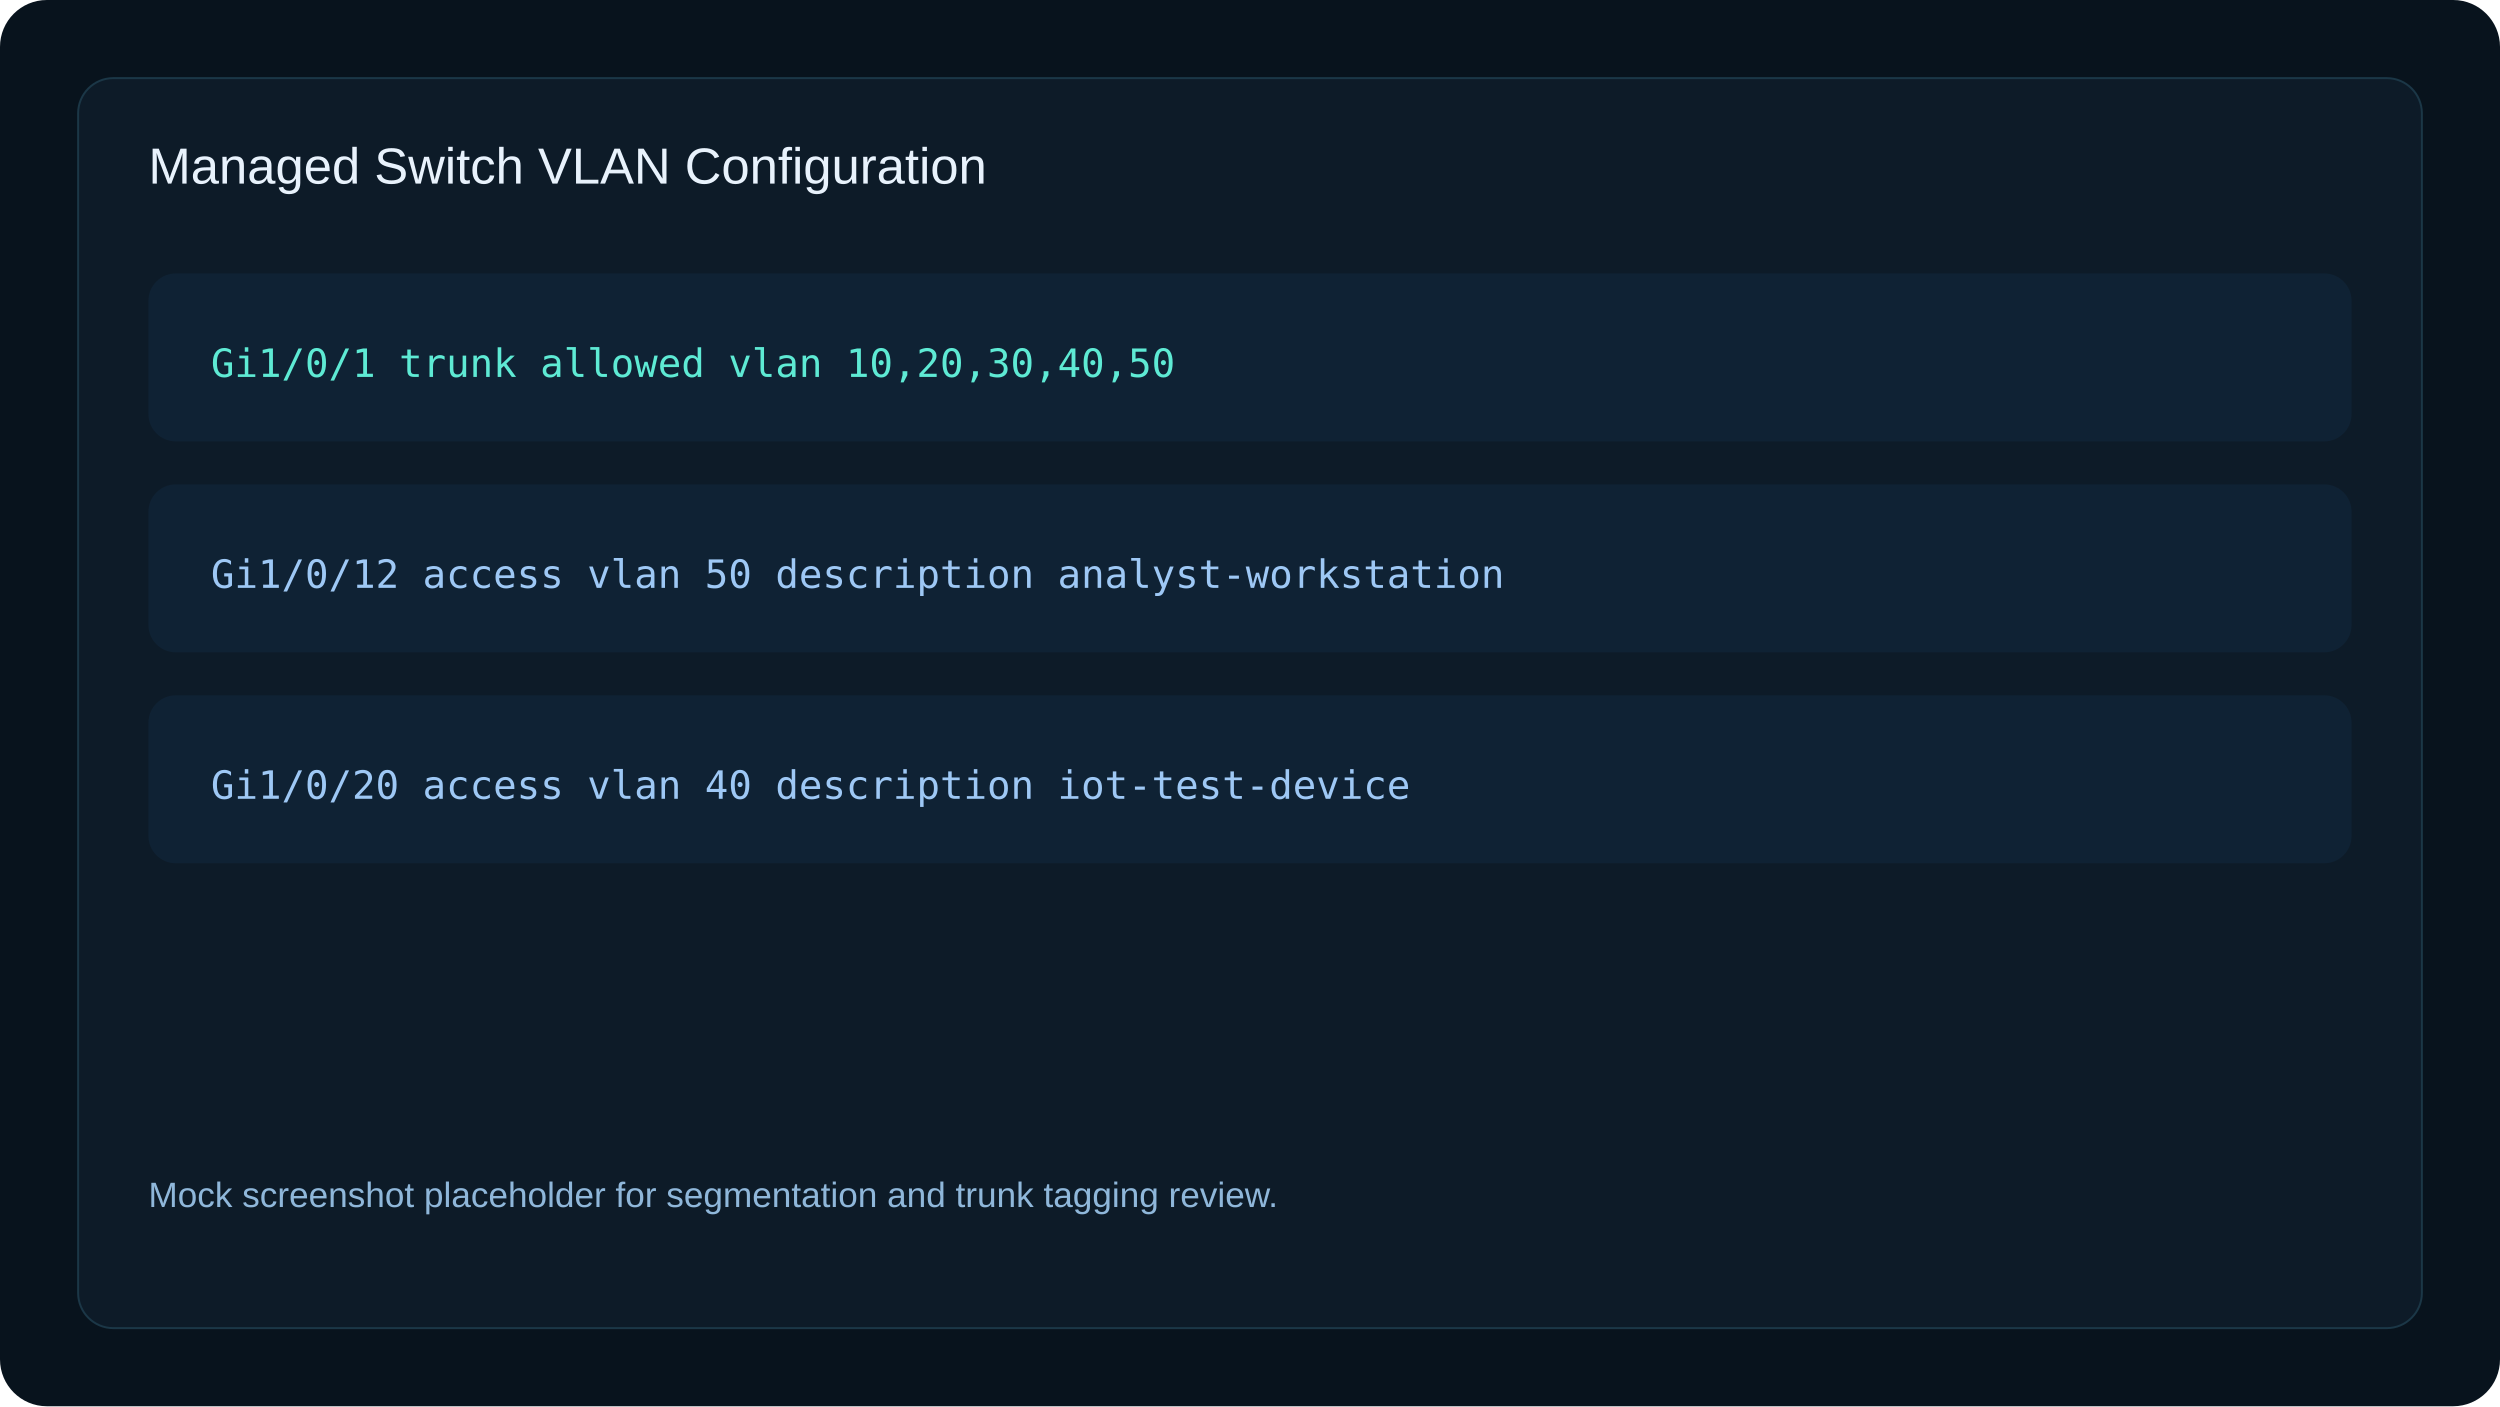
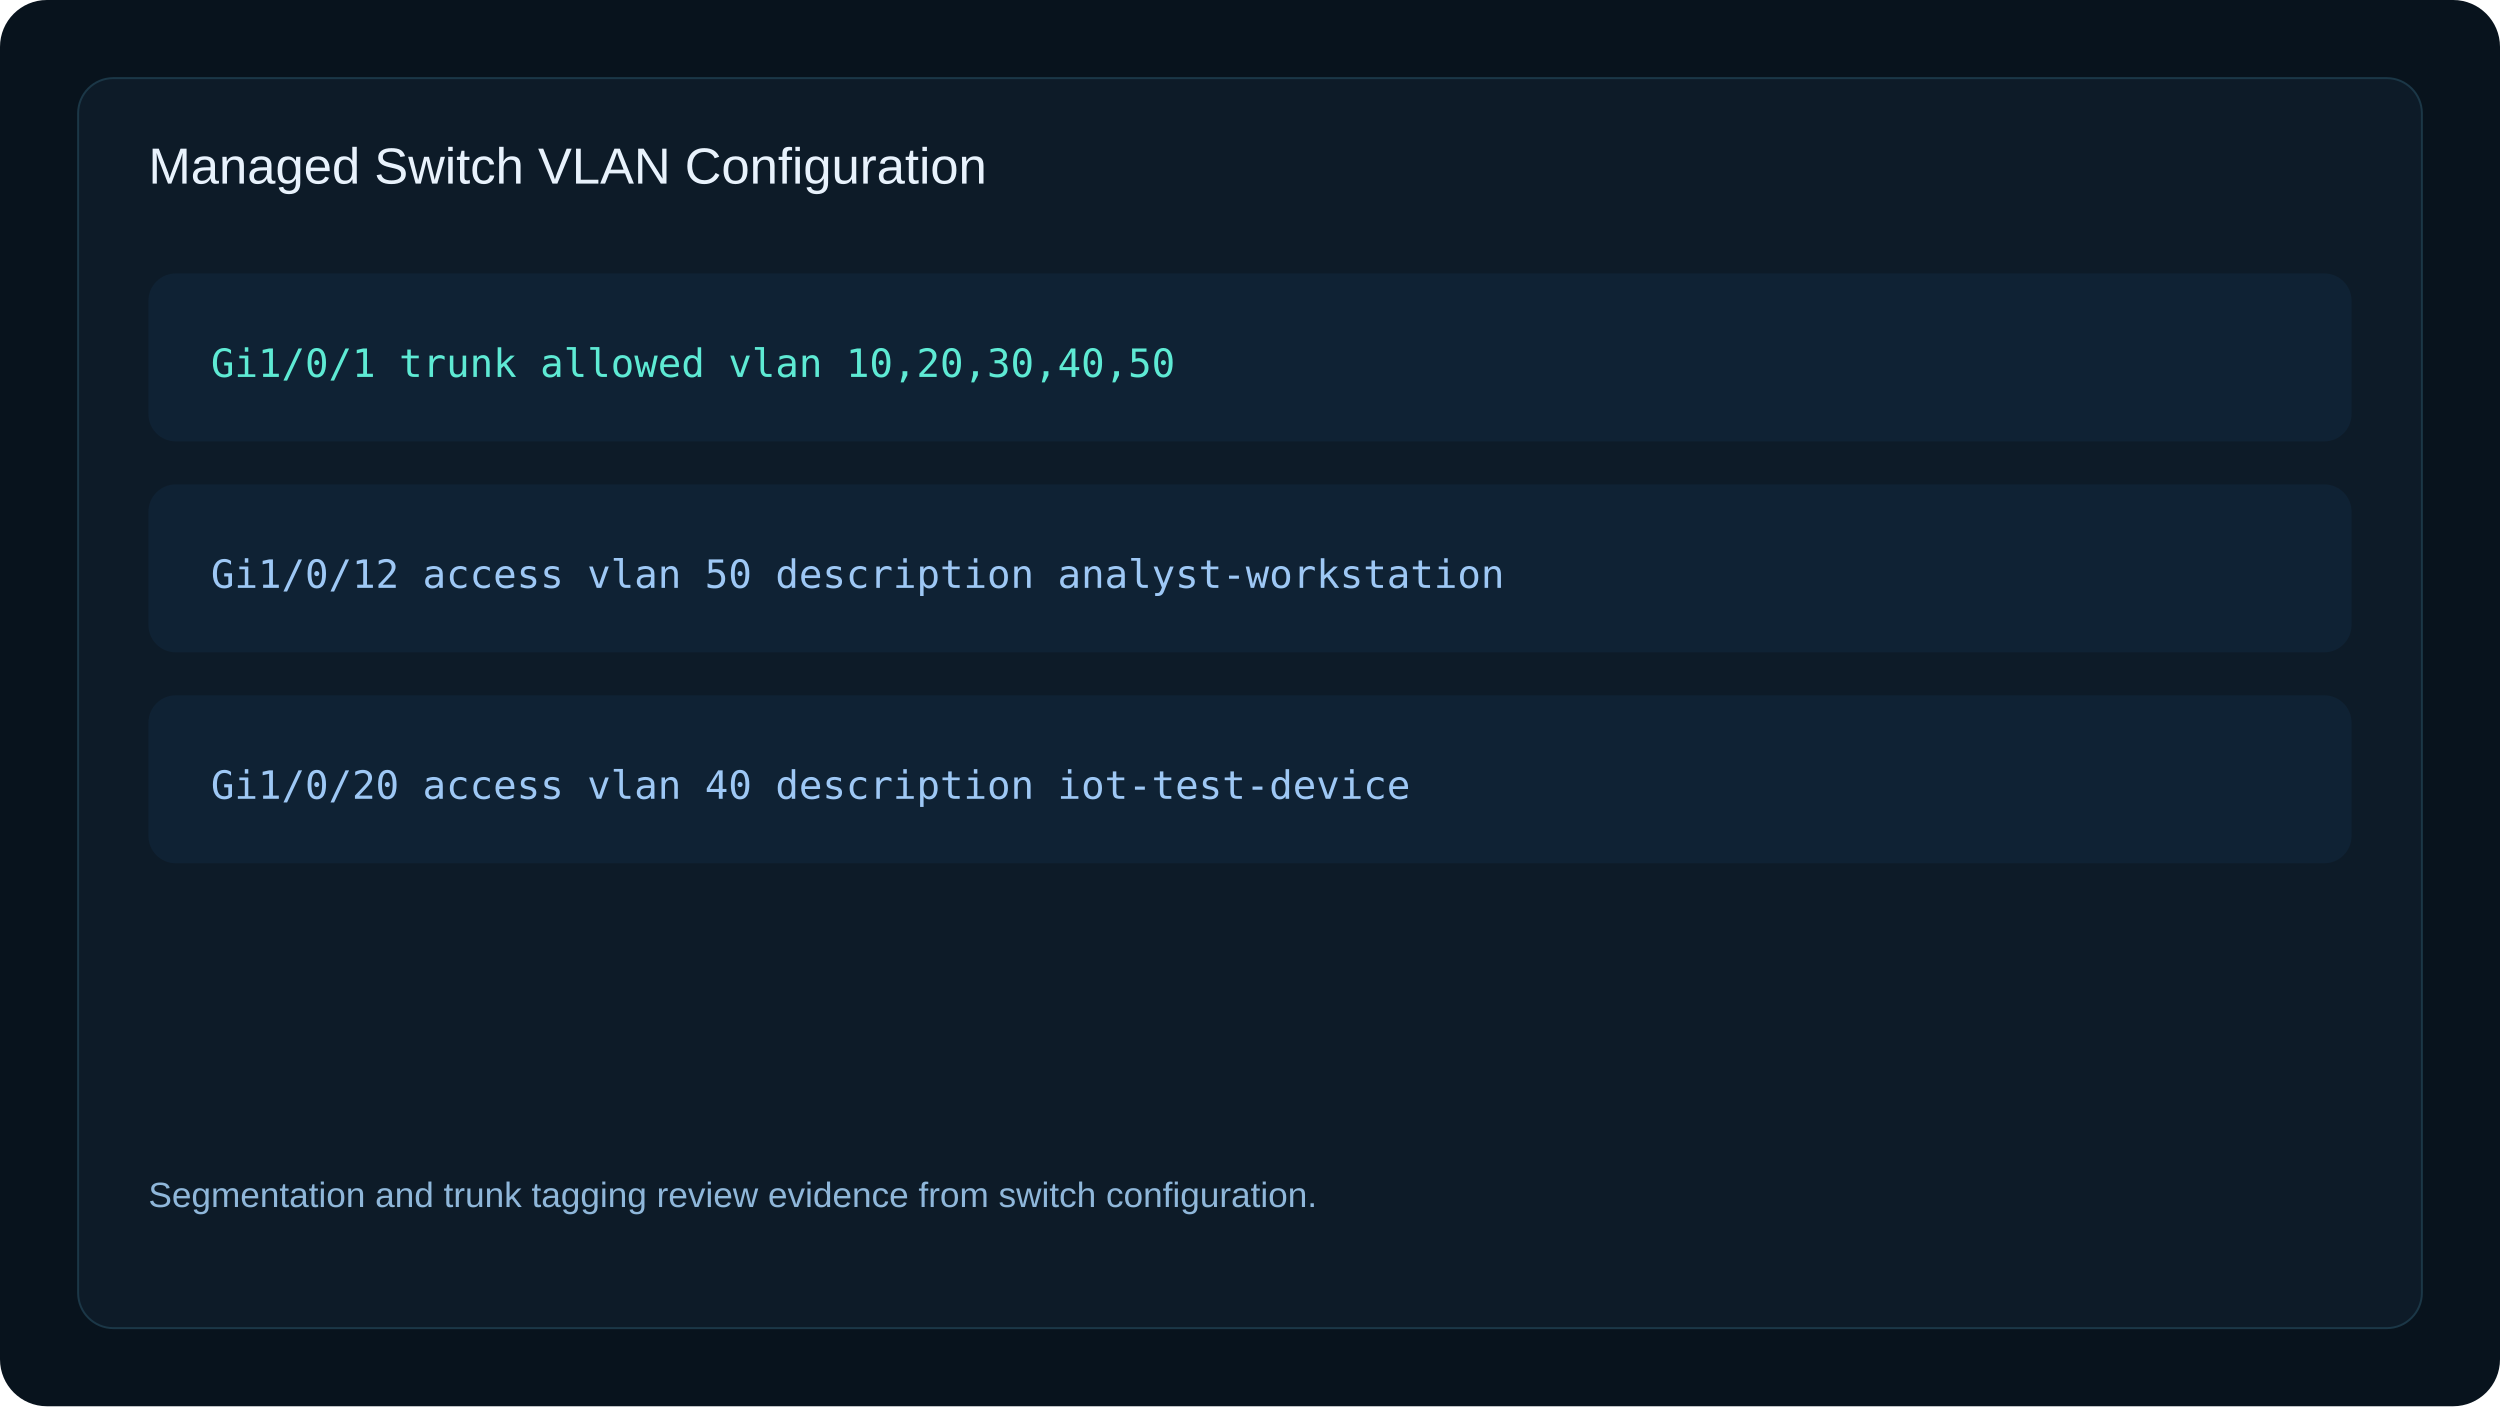
<svg xmlns="http://www.w3.org/2000/svg" width="1280" height="720" viewBox="0 0 1280 720" fill="none">
  <rect width="1280" height="720" rx="24" fill="#08131d" />
  <rect x="40" y="40" width="1200" height="640" rx="18" fill="#0d1b28" stroke="#1b3747" />
  <text x="76" y="94" fill="#e8f2fc" font-size="26" font-family="Segoe UI, Arial">Managed Switch VLAN Configuration</text>
  <rect x="76" y="140" width="1128" height="86" rx="14" fill="#0f2234" />
  <text x="108" y="193" fill="#5eead4" font-size="20" font-family="Consolas, monospace">Gi1/0/1 trunk allowed vlan 10,20,30,40,50</text>
  <rect x="76" y="248" width="1128" height="86" rx="14" fill="#0f2234" />
  <text x="108" y="301" fill="#9ec8f5" font-size="20" font-family="Consolas, monospace">Gi1/0/12 access vlan 50 description analyst-workstation</text>
  <rect x="76" y="356" width="1128" height="86" rx="14" fill="#0f2234" />
  <text x="108" y="409" fill="#9ec8f5" font-size="20" font-family="Consolas, monospace">Gi1/0/20 access vlan 40 description iot-test-device</text>
-   <text x="76" y="618" fill="#8fb7da" font-size="18" font-family="Segoe UI, Arial">Mock screenshot placeholder for segmentation and trunk tagging review.</text>
+   <text x="76" y="618" fill="#8fb7da" font-size="18" font-family="Segoe UI, Arial">Segmentation and trunk tagging review evidence from switch configuration.</text>
</svg>
